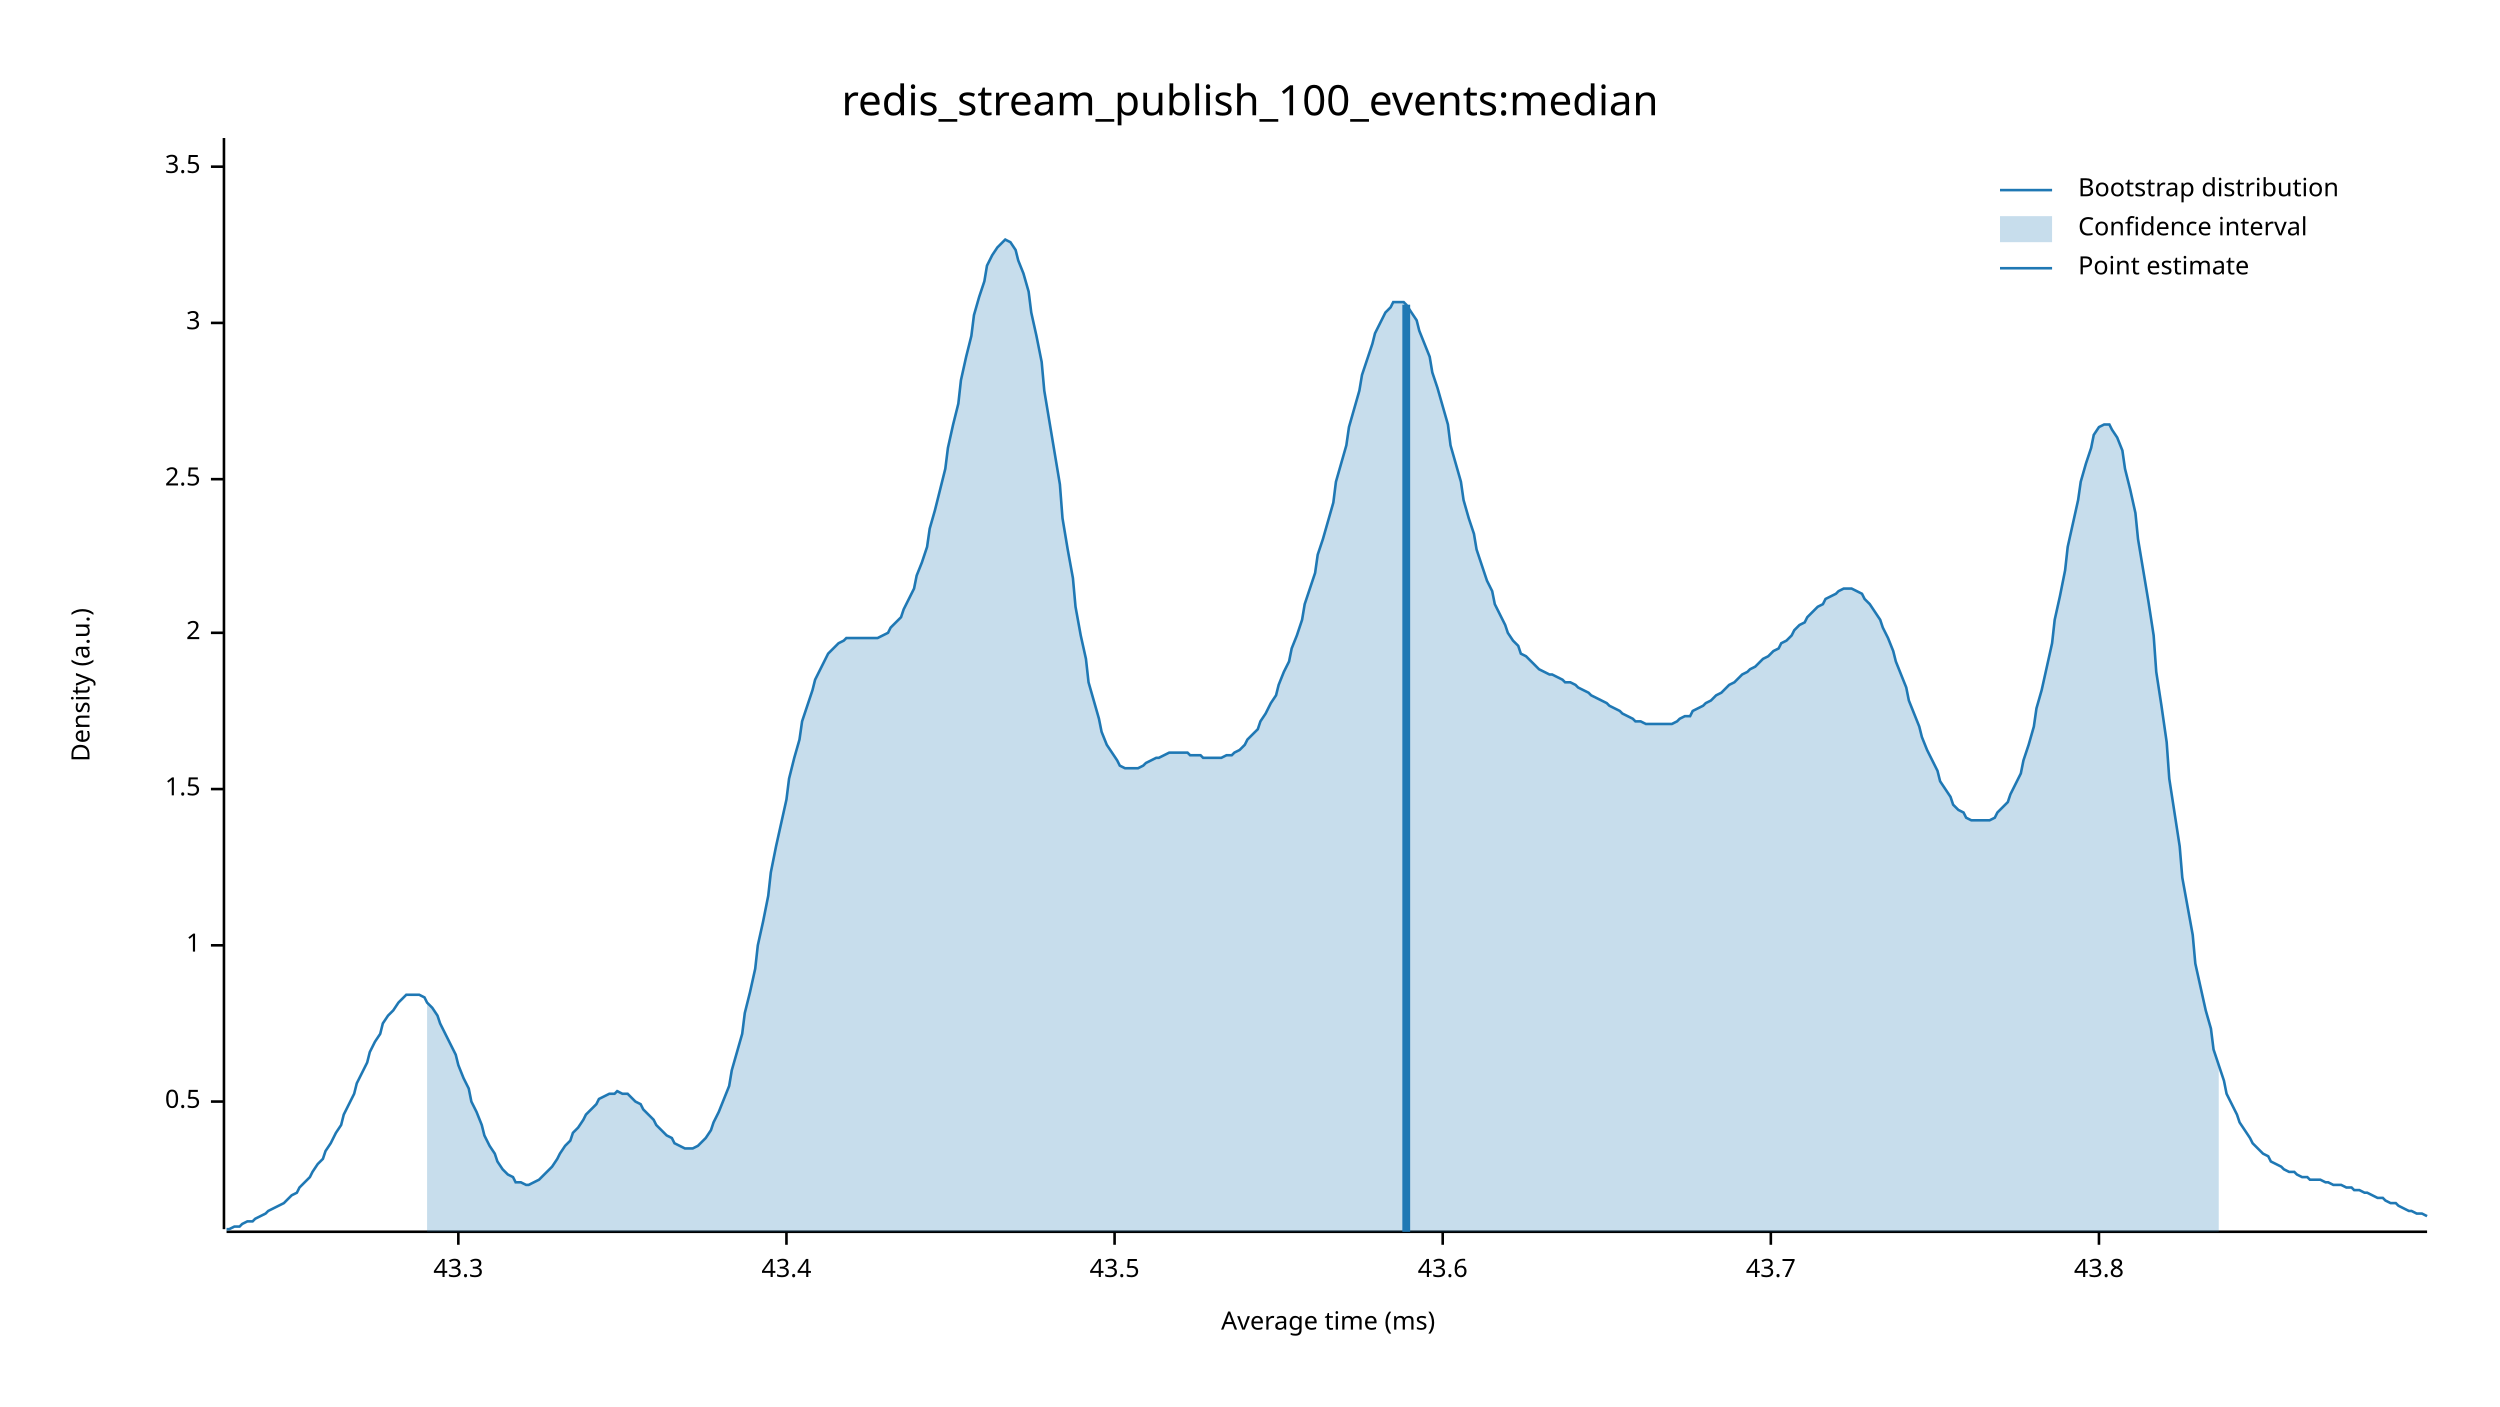
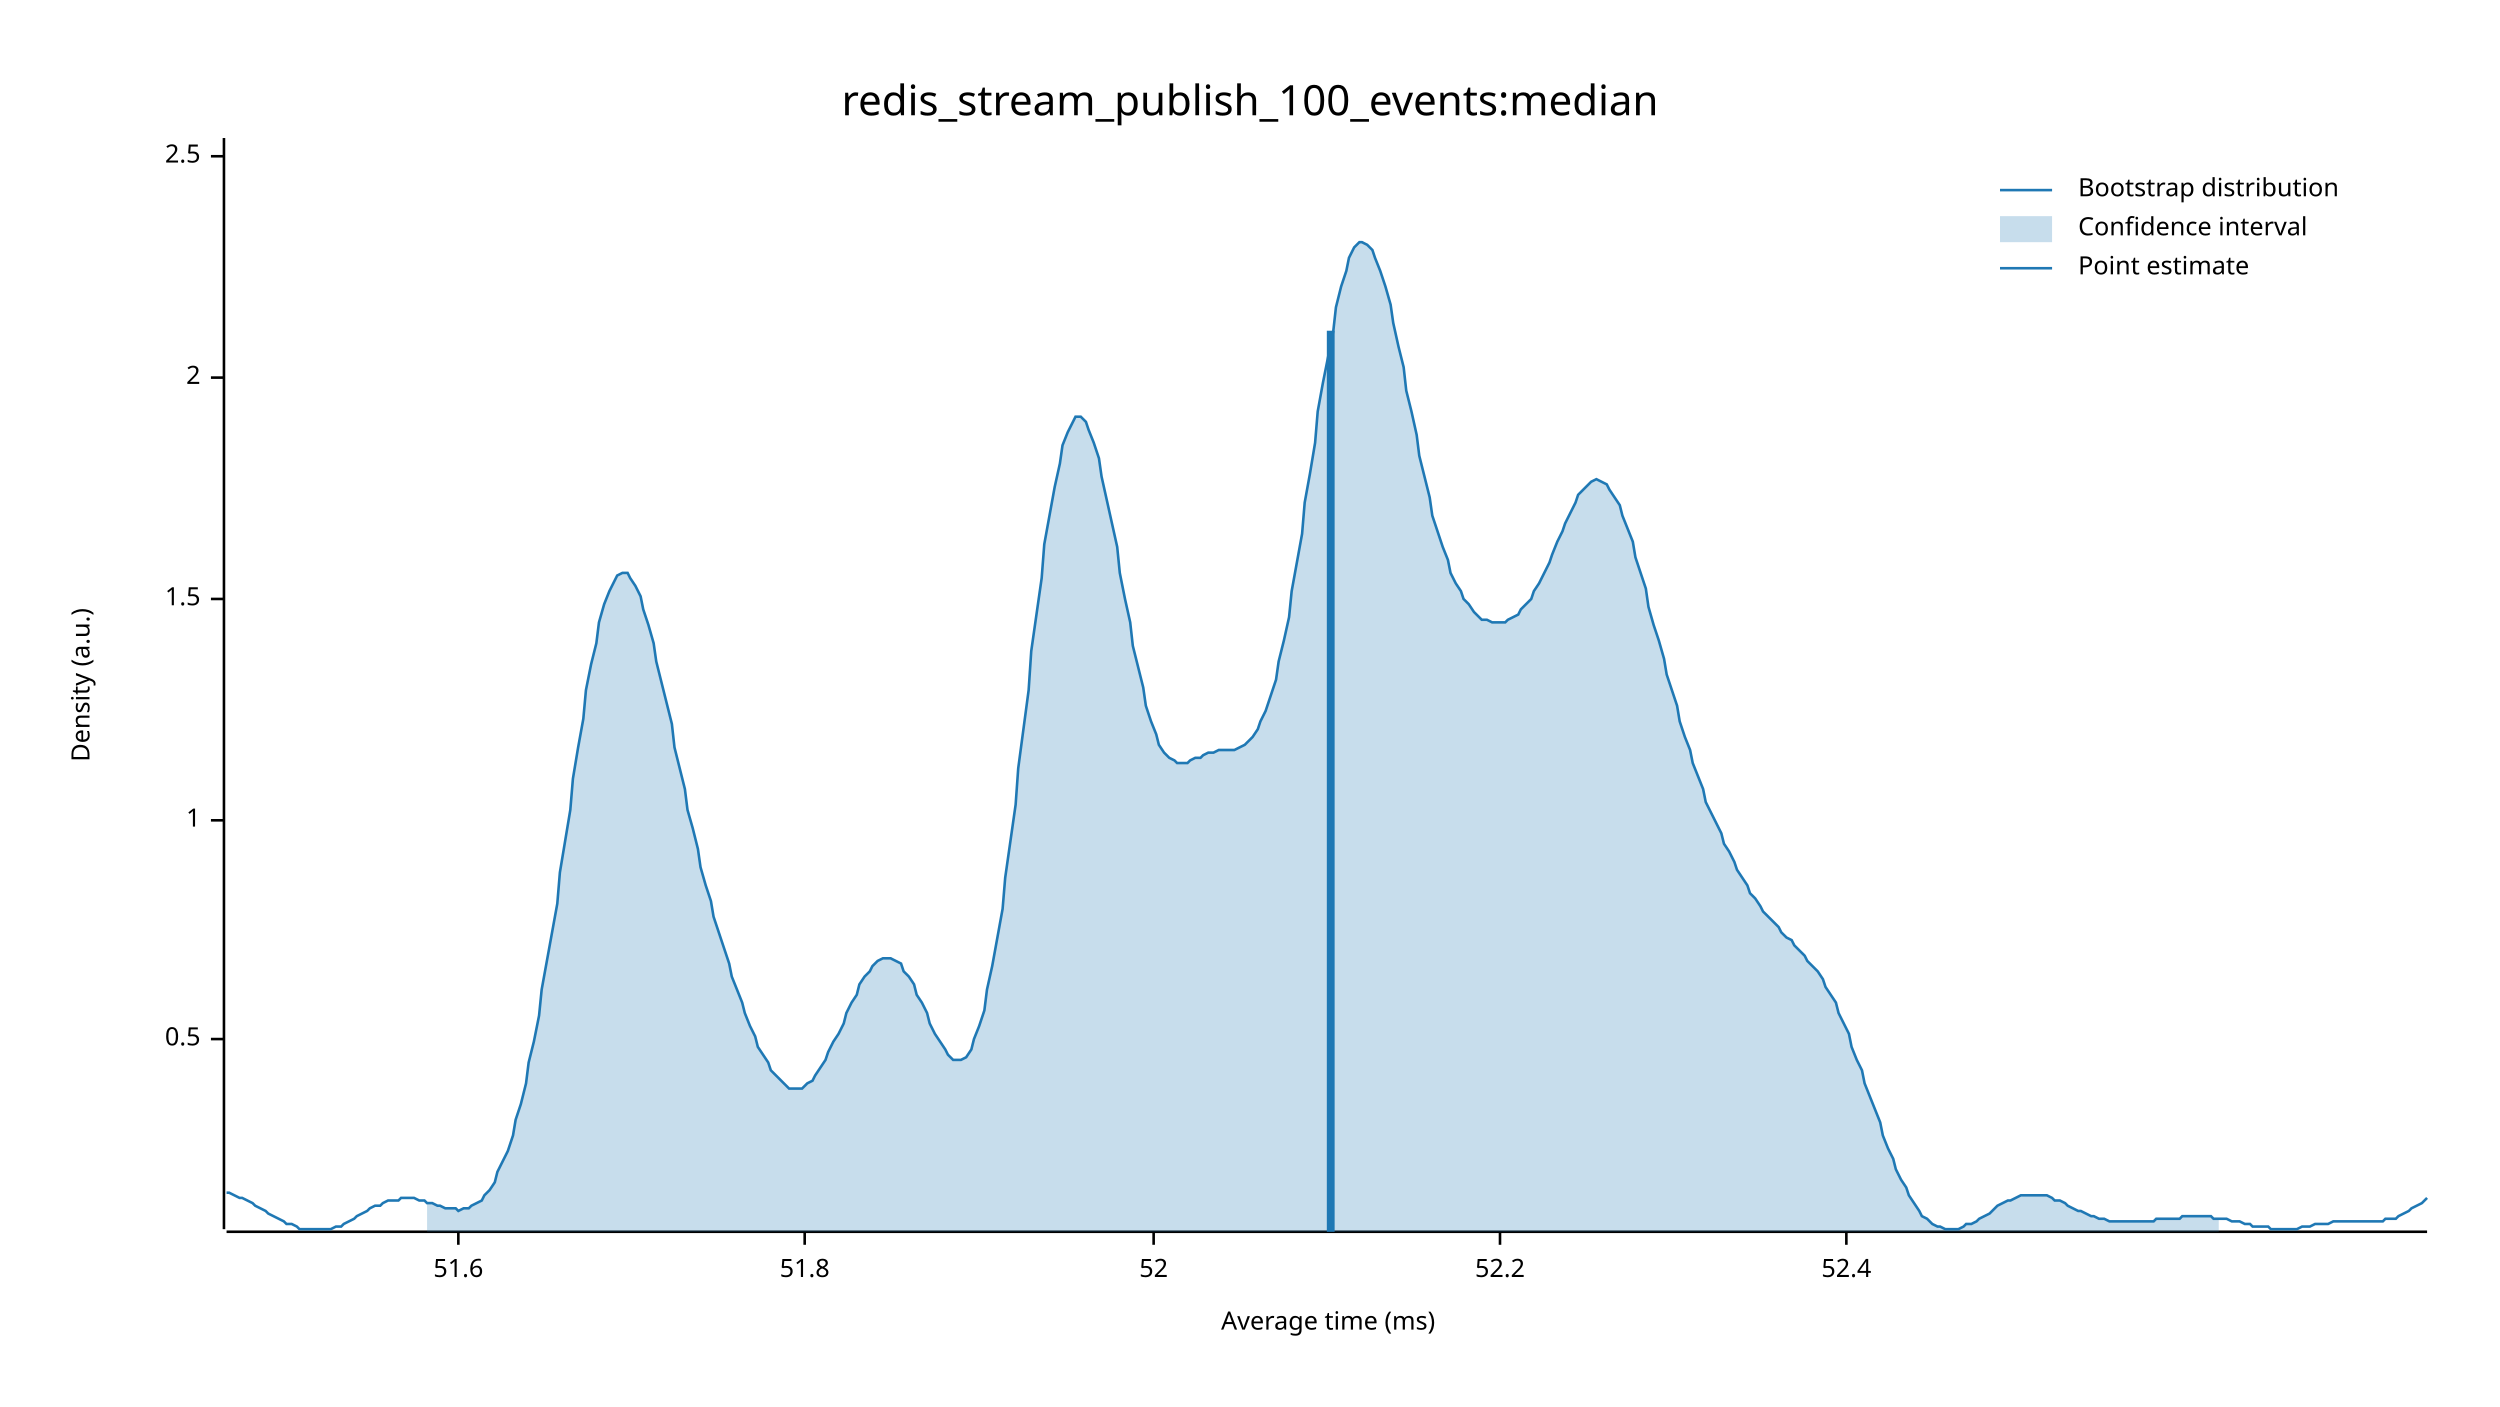
<svg xmlns="http://www.w3.org/2000/svg" width="960" height="540" viewBox="0 0 960 540">
  <text x="480" y="32" dy="0.76em" text-anchor="middle" font-family="sans-serif" font-size="16.129" opacity="1" fill="#000000">
redis_stream_publish_100_events:median
</text>
  <text x="27" y="263" dy="0.76em" text-anchor="middle" font-family="sans-serif" font-size="9.677" opacity="1" fill="#000000" transform="rotate(270, 27, 263)">
Density (a.u.)
</text>
  <text x="510" y="513" dy="-0.5ex" text-anchor="middle" font-family="sans-serif" font-size="9.677" opacity="1" fill="#000000">
Average time (ms)
</text>
  <polyline fill="none" opacity="1" stroke="#000000" stroke-width="1" points="86,53 86,472 " />
-   <text x="77" y="423" dy="0.5ex" text-anchor="end" font-family="sans-serif" font-size="9.677" opacity="1" fill="#000000">
+   <text x="77" y="399" dy="0.5ex" text-anchor="end" font-family="sans-serif" font-size="9.677" opacity="1" fill="#000000">
0.5
</text>
-   <polyline fill="none" opacity="1" stroke="#000000" stroke-width="1" points="81,423 86,423 " />
-   <text x="77" y="363" dy="0.5ex" text-anchor="end" font-family="sans-serif" font-size="9.677" opacity="1" fill="#000000">
+   <polyline fill="none" opacity="1" stroke="#000000" stroke-width="1" points="81,399 86,399 " />
+   <text x="77" y="315" dy="0.5ex" text-anchor="end" font-family="sans-serif" font-size="9.677" opacity="1" fill="#000000">
1
</text>
-   <polyline fill="none" opacity="1" stroke="#000000" stroke-width="1" points="81,363 86,363 " />
-   <text x="77" y="303" dy="0.5ex" text-anchor="end" font-family="sans-serif" font-size="9.677" opacity="1" fill="#000000">
+   <polyline fill="none" opacity="1" stroke="#000000" stroke-width="1" points="81,315 86,315 " />
+   <text x="77" y="230" dy="0.5ex" text-anchor="end" font-family="sans-serif" font-size="9.677" opacity="1" fill="#000000">
1.5
</text>
-   <polyline fill="none" opacity="1" stroke="#000000" stroke-width="1" points="81,303 86,303 " />
-   <text x="77" y="243" dy="0.5ex" text-anchor="end" font-family="sans-serif" font-size="9.677" opacity="1" fill="#000000">
+   <polyline fill="none" opacity="1" stroke="#000000" stroke-width="1" points="81,230 86,230 " />
+   <text x="77" y="145" dy="0.5ex" text-anchor="end" font-family="sans-serif" font-size="9.677" opacity="1" fill="#000000">
2
</text>
-   <polyline fill="none" opacity="1" stroke="#000000" stroke-width="1" points="81,243 86,243 " />
-   <text x="77" y="184" dy="0.5ex" text-anchor="end" font-family="sans-serif" font-size="9.677" opacity="1" fill="#000000">
+   <polyline fill="none" opacity="1" stroke="#000000" stroke-width="1" points="81,145 86,145 " />
+   <text x="77" y="60" dy="0.5ex" text-anchor="end" font-family="sans-serif" font-size="9.677" opacity="1" fill="#000000">
2.5
</text>
-   <polyline fill="none" opacity="1" stroke="#000000" stroke-width="1" points="81,184 86,184 " />
-   <text x="77" y="124" dy="0.5ex" text-anchor="end" font-family="sans-serif" font-size="9.677" opacity="1" fill="#000000">
- 3
- </text>
-   <polyline fill="none" opacity="1" stroke="#000000" stroke-width="1" points="81,124 86,124 " />
-   <text x="77" y="64" dy="0.5ex" text-anchor="end" font-family="sans-serif" font-size="9.677" opacity="1" fill="#000000">
- 3.5
- </text>
-   <polyline fill="none" opacity="1" stroke="#000000" stroke-width="1" points="81,64 86,64 " />
+   <polyline fill="none" opacity="1" stroke="#000000" stroke-width="1" points="81,60 86,60 " />
  <polyline fill="none" opacity="1" stroke="#000000" stroke-width="1" points="87,473 932,473 " />
  <text x="176" y="483" dy="0.76em" text-anchor="middle" font-family="sans-serif" font-size="9.677" opacity="1" fill="#000000">
- 43.3
+ 51.6
</text>
  <polyline fill="none" opacity="1" stroke="#000000" stroke-width="1" points="176,473 176,478 " />
-   <text x="302" y="483" dy="0.76em" text-anchor="middle" font-family="sans-serif" font-size="9.677" opacity="1" fill="#000000">
- 43.4
+   <text x="309" y="483" dy="0.76em" text-anchor="middle" font-family="sans-serif" font-size="9.677" opacity="1" fill="#000000">
+ 51.8
</text>
-   <polyline fill="none" opacity="1" stroke="#000000" stroke-width="1" points="302,473 302,478 " />
-   <text x="428" y="483" dy="0.76em" text-anchor="middle" font-family="sans-serif" font-size="9.677" opacity="1" fill="#000000">
- 43.5
+   <polyline fill="none" opacity="1" stroke="#000000" stroke-width="1" points="309,473 309,478 " />
+   <text x="443" y="483" dy="0.76em" text-anchor="middle" font-family="sans-serif" font-size="9.677" opacity="1" fill="#000000">
+ 52
</text>
-   <polyline fill="none" opacity="1" stroke="#000000" stroke-width="1" points="428,473 428,478 " />
-   <text x="554" y="483" dy="0.76em" text-anchor="middle" font-family="sans-serif" font-size="9.677" opacity="1" fill="#000000">
- 43.6
+   <polyline fill="none" opacity="1" stroke="#000000" stroke-width="1" points="443,473 443,478 " />
+   <text x="576" y="483" dy="0.76em" text-anchor="middle" font-family="sans-serif" font-size="9.677" opacity="1" fill="#000000">
+ 52.2
</text>
-   <polyline fill="none" opacity="1" stroke="#000000" stroke-width="1" points="554,473 554,478 " />
-   <text x="680" y="483" dy="0.76em" text-anchor="middle" font-family="sans-serif" font-size="9.677" opacity="1" fill="#000000">
- 43.7
+   <polyline fill="none" opacity="1" stroke="#000000" stroke-width="1" points="576,473 576,478 " />
+   <text x="709" y="483" dy="0.76em" text-anchor="middle" font-family="sans-serif" font-size="9.677" opacity="1" fill="#000000">
+ 52.4
</text>
-   <polyline fill="none" opacity="1" stroke="#000000" stroke-width="1" points="680,473 680,478 " />
-   <text x="806" y="483" dy="0.76em" text-anchor="middle" font-family="sans-serif" font-size="9.677" opacity="1" fill="#000000">
- 43.8
- </text>
-   <polyline fill="none" opacity="1" stroke="#000000" stroke-width="1" points="806,473 806,478 " />
-   <polyline fill="none" opacity="1" stroke="#1F78B4" stroke-width="1" points="87,472 88,472 90,471 92,471 93,470 95,469 97,469 98,468 100,467 102,466 103,465 105,464 107,463 109,462 110,461 112,459 114,458 115,456 117,454 119,452 120,450 122,447 124,445 125,442 127,439 129,435 131,432 132,428 134,424 136,420 137,416 139,412 141,408 142,404 144,400 146,397 147,393 149,390 151,388 153,385 154,384 156,382 158,382 159,382 161,382 163,383 164,385 166,387 168,390 169,393 171,397 173,401 175,405 176,409 178,414 180,418 181,423 183,427 185,432 186,436 188,440 190,443 191,446 193,449 195,451 197,452 198,454 200,454 202,455 203,455 205,454 207,453 208,452 210,450 212,448 214,445 215,443 217,440 219,438 220,435 222,433 224,430 225,428 227,426 229,424 230,422 232,421 234,420 236,420 237,419 239,420 241,420 242,421 244,423 246,424 247,426 249,428 251,430 252,432 254,434 256,436 258,437 259,439 261,440 263,441 264,441 266,441 268,440 269,439 271,437 273,434 274,431 276,427 278,422 280,417 281,411 283,404 285,397 286,389 288,381 290,372 291,363 293,354 295,344 296,335 298,325 300,316 302,307 303,299 305,291 307,284 308,277 310,271 312,265 313,261 315,257 317,253 318,251 320,249 322,247 324,246 325,245 327,245 329,245 330,245 332,245 334,245 335,245 337,245 339,244 341,243 342,241 344,239 346,237 347,234 349,230 351,226 352,221 354,216 356,210 357,203 359,196 361,188 363,180 364,172 366,163 368,155 369,146 371,137 373,129 374,121 376,114 378,108 379,102 381,98 383,95 385,93 386,92 388,93 390,96 391,100 393,105 395,112 396,120 398,129 400,139 401,150 403,162 405,174 407,186 408,199 410,211 412,222 413,233 415,244 417,253 418,262 420,269 422,276 423,281 425,286 427,289 429,292 430,294 432,295 434,295 435,295 437,295 439,294 440,293 442,292 444,291 445,291 447,290 449,289 451,289 452,289 454,289 456,289 457,290 459,290 461,290 462,291 464,291 466,291 468,291 469,291 471,290 473,290 474,289 476,288 478,286 479,284 481,282 483,280 484,277 486,274 488,270 490,267 491,263 493,258 495,254 496,249 498,244 500,238 501,232 503,226 505,220 506,213 508,207 510,200 512,193 513,185 515,178 517,171 518,164 520,157 522,150 523,144 525,138 527,132 528,128 530,124 532,120 534,118 535,116 537,116 539,116 540,117 542,120 544,123 545,127 547,132 549,137 550,143 552,149 554,156 556,163 557,171 559,178 561,185 562,192 564,199 566,205 567,211 569,217 571,223 573,227 574,232 576,236 578,240 579,243 581,246 583,248 584,251 586,252 588,254 589,255 591,257 593,258 595,259 596,259 598,260 600,261 601,262 603,262 605,263 606,264 608,265 610,266 611,267 613,268 615,269 617,270 618,271 620,272 622,273 623,274 625,275 627,276 628,277 630,277 632,278 633,278 635,278 637,278 639,278 640,278 642,278 644,277 645,276 647,275 649,275 650,273 652,272 654,271 655,270 657,269 659,267 661,266 662,265 664,263 666,262 667,261 669,259 671,258 672,257 674,256 676,254 677,253 679,252 681,250 683,249 684,247 686,246 688,244 689,242 691,240 693,239 694,237 696,235 698,233 700,232 701,230 703,229 705,228 706,227 708,226 710,226 711,226 713,227 715,228 716,230 718,232 720,235 722,238 723,241 725,245 727,250 728,254 730,259 732,264 733,269 735,274 737,279 738,283 740,288 742,292 744,296 745,300 747,303 749,306 750,309 752,311 754,312 755,314 757,315 759,315 760,315 762,315 764,315 766,314 767,312 769,310 771,308 772,305 774,301 776,297 777,292 779,286 781,279 782,272 784,265 786,256 788,247 789,238 791,229 793,219 794,210 796,201 798,192 799,185 801,178 803,172 804,167 806,164 808,163 810,163 811,165 813,168 815,173 816,180 818,188 820,197 821,207 823,219 825,231 827,244 828,258 830,271 832,285 833,299 835,312 837,325 838,337 840,348 842,359 843,370 845,379 847,388 849,395 850,403 852,409 854,415 855,420 857,424 859,428 860,431 862,434 864,437 865,439 867,441 869,443 871,444 872,446 874,447 876,448 877,449 879,450 881,450 882,451 884,452 886,452 887,453 889,453 891,453 893,454 894,454 896,455 898,455 899,455 901,456 903,456 904,457 906,457 908,458 909,458 911,459 913,460 915,460 916,461 918,462 920,462 921,463 923,464 925,465 926,465 928,466 930,466 932,467 " />
-   <polygon opacity="0.25" fill="#1F78B4" points="164,385 166,387 168,390 169,393 171,397 173,401 175,405 176,409 178,414 180,418 181,423 183,427 185,432 186,436 188,440 190,443 191,446 193,449 195,451 197,452 198,454 200,454 202,455 203,455 205,454 207,453 208,452 210,450 212,448 214,445 215,443 217,440 219,438 220,435 222,433 224,430 225,428 227,426 229,424 230,422 232,421 234,420 236,420 237,419 239,420 241,420 242,421 244,423 246,424 247,426 249,428 251,430 252,432 254,434 256,436 258,437 259,439 261,440 263,441 264,441 266,441 268,440 269,439 271,437 273,434 274,431 276,427 278,422 280,417 281,411 283,404 285,397 286,389 288,381 290,372 291,363 293,354 295,344 296,335 298,325 300,316 302,307 303,299 305,291 307,284 308,277 310,271 312,265 313,261 315,257 317,253 318,251 320,249 322,247 324,246 325,245 327,245 329,245 330,245 332,245 334,245 335,245 337,245 339,244 341,243 342,241 344,239 346,237 347,234 349,230 351,226 352,221 354,216 356,210 357,203 359,196 361,188 363,180 364,172 366,163 368,155 369,146 371,137 373,129 374,121 376,114 378,108 379,102 381,98 383,95 385,93 386,92 388,93 390,96 391,100 393,105 395,112 396,120 398,129 400,139 401,150 403,162 405,174 407,186 408,199 410,211 412,222 413,233 415,244 417,253 418,262 420,269 422,276 423,281 425,286 427,289 429,292 430,294 432,295 434,295 435,295 437,295 439,294 440,293 442,292 444,291 445,291 447,290 449,289 451,289 452,289 454,289 456,289 457,290 459,290 461,290 462,291 464,291 466,291 468,291 469,291 471,290 473,290 474,289 476,288 478,286 479,284 481,282 483,280 484,277 486,274 488,270 490,267 491,263 493,258 495,254 496,249 498,244 500,238 501,232 503,226 505,220 506,213 508,207 510,200 512,193 513,185 515,178 517,171 518,164 520,157 522,150 523,144 525,138 527,132 528,128 530,124 532,120 534,118 535,116 537,116 539,116 540,117 542,120 544,123 545,127 547,132 549,137 550,143 552,149 554,156 556,163 557,171 559,178 561,185 562,192 564,199 566,205 567,211 569,217 571,223 573,227 574,232 576,236 578,240 579,243 581,246 583,248 584,251 586,252 588,254 589,255 591,257 593,258 595,259 596,259 598,260 600,261 601,262 603,262 605,263 606,264 608,265 610,266 611,267 613,268 615,269 617,270 618,271 620,272 622,273 623,274 625,275 627,276 628,277 630,277 632,278 633,278 635,278 637,278 639,278 640,278 642,278 644,277 645,276 647,275 649,275 650,273 652,272 654,271 655,270 657,269 659,267 661,266 662,265 664,263 666,262 667,261 669,259 671,258 672,257 674,256 676,254 677,253 679,252 681,250 683,249 684,247 686,246 688,244 689,242 691,240 693,239 694,237 696,235 698,233 700,232 701,230 703,229 705,228 706,227 708,226 710,226 711,226 713,227 715,228 716,230 718,232 720,235 722,238 723,241 725,245 727,250 728,254 730,259 732,264 733,269 735,274 737,279 738,283 740,288 742,292 744,296 745,300 747,303 749,306 750,309 752,311 754,312 755,314 757,315 759,315 760,315 762,315 764,315 766,314 767,312 769,310 771,308 772,305 774,301 776,297 777,292 779,286 781,279 782,272 784,265 786,256 788,247 789,238 791,229 793,219 794,210 796,201 798,192 799,185 801,178 803,172 804,167 806,164 808,163 810,163 811,165 813,168 815,173 816,180 818,188 820,197 821,207 823,219 825,231 827,244 828,258 830,271 832,285 833,299 835,312 837,325 838,337 840,348 842,359 843,370 845,379 847,388 849,395 850,403 852,409 852,473 164,473 " />
-   <polyline fill="none" opacity="1" stroke="#1F78B4" stroke-width="3" points="540,473 540,117 " />
+   <polyline fill="none" opacity="1" stroke="#000000" stroke-width="1" points="709,473 709,478 " />
+   <polyline fill="none" opacity="1" stroke="#1F78B4" stroke-width="1" points="87,458 88,458 90,459 92,460 93,460 95,461 97,462 98,463 100,464 102,465 103,466 105,467 107,468 109,469 110,470 112,470 114,471 115,472 117,472 119,472 120,472 122,472 124,472 125,472 127,472 129,471 131,471 132,470 134,469 136,468 137,467 139,466 141,465 142,464 144,463 146,463 147,462 149,461 151,461 153,461 154,460 156,460 158,460 159,460 161,461 163,461 164,462 166,462 168,463 169,463 171,464 173,464 175,464 176,465 178,464 180,464 181,463 183,462 185,461 186,459 188,457 190,454 191,450 193,446 195,442 197,436 198,430 200,424 202,416 203,408 205,400 207,390 208,380 210,369 212,358 214,347 215,335 217,323 219,311 220,299 222,287 224,276 225,265 227,255 229,247 230,239 232,232 234,227 236,223 237,221 239,220 241,220 242,222 244,225 246,229 247,234 249,240 251,247 252,254 254,262 256,270 258,278 259,287 261,295 263,303 264,311 266,318 268,326 269,333 271,340 273,346 274,352 276,358 278,364 280,370 281,375 283,380 285,385 286,389 288,394 290,398 291,402 293,405 295,408 296,411 298,413 300,415 302,417 303,418 305,418 307,418 308,418 310,416 312,415 313,413 315,410 317,407 318,404 320,400 322,397 324,393 325,389 327,385 329,382 330,378 332,375 334,373 335,371 337,369 339,368 341,368 342,368 344,369 346,370 347,373 349,375 351,378 352,382 354,385 356,389 357,393 359,397 361,400 363,403 364,405 366,407 368,407 369,407 371,406 373,403 374,399 376,394 378,388 379,380 381,371 383,360 385,349 386,337 388,323 390,309 391,295 393,280 395,265 396,250 398,236 400,222 401,209 403,198 405,187 407,178 408,171 410,166 412,162 413,160 415,160 417,162 418,165 420,170 422,176 423,183 425,192 427,201 429,210 430,220 432,230 434,239 435,248 437,256 439,264 440,271 442,277 444,282 445,286 447,289 449,291 451,292 452,293 454,293 456,293 457,292 459,291 461,291 462,290 464,289 466,289 468,288 469,288 471,288 473,288 474,288 476,287 478,286 479,285 481,283 483,280 484,277 486,273 488,267 490,261 491,254 493,246 495,237 496,227 498,216 500,205 501,193 503,182 505,170 506,158 508,147 510,137 512,127 513,118 515,110 517,104 518,99 520,95 522,93 523,93 525,94 527,96 528,99 530,104 532,110 534,117 535,124 537,133 539,141 540,150 542,158 544,167 545,175 547,183 549,191 550,198 552,204 554,210 556,215 557,220 559,224 561,227 562,230 564,232 566,235 567,236 569,238 571,238 573,239 574,239 576,239 578,239 579,238 581,237 583,236 584,234 586,232 588,230 589,227 591,224 593,220 595,216 596,213 598,208 600,204 601,201 603,197 605,193 606,190 608,188 610,186 611,185 613,184 615,185 617,186 618,188 620,191 622,194 623,198 625,203 627,208 628,214 630,220 632,226 633,233 635,240 637,246 639,253 640,259 642,265 644,271 645,277 647,283 649,288 650,293 652,298 654,303 655,308 657,312 659,316 661,320 662,324 664,327 666,331 667,334 669,337 671,340 672,343 674,345 676,348 677,350 679,352 681,354 683,356 684,358 686,360 688,361 689,363 691,365 693,367 694,369 696,371 698,373 700,376 701,379 703,382 705,385 706,389 708,393 710,397 711,402 713,407 715,411 716,416 718,421 720,426 722,431 723,436 725,441 727,445 728,449 730,453 732,456 733,459 735,462 737,465 738,467 740,468 742,470 744,471 745,471 747,472 749,472 750,472 752,472 754,471 755,470 757,470 759,469 760,468 762,467 764,466 766,464 767,463 769,462 771,461 772,461 774,460 776,459 777,459 779,459 781,459 782,459 784,459 786,459 788,460 789,461 791,461 793,462 794,463 796,464 798,465 799,465 801,466 803,467 804,467 806,468 808,468 810,469 811,469 813,469 815,469 816,469 818,469 820,469 821,469 823,469 825,469 827,469 828,468 830,468 832,468 833,468 835,468 837,468 838,467 840,467 842,467 843,467 845,467 847,467 849,467 850,468 852,468 854,468 855,468 857,469 859,469 860,469 862,470 864,470 865,471 867,471 869,471 871,471 872,472 874,472 876,472 877,472 879,472 881,472 882,472 884,471 886,471 887,471 889,470 891,470 893,470 894,470 896,469 898,469 899,469 901,469 903,469 904,469 906,469 908,469 909,469 911,469 913,469 915,469 916,468 918,468 920,468 921,467 923,466 925,465 926,464 928,463 930,462 932,460 " />
+   <polygon opacity="0.25" fill="#1F78B4" points="164,462 166,462 168,463 169,463 171,464 173,464 175,464 176,465 178,464 180,464 181,463 183,462 185,461 186,459 188,457 190,454 191,450 193,446 195,442 197,436 198,430 200,424 202,416 203,408 205,400 207,390 208,380 210,369 212,358 214,347 215,335 217,323 219,311 220,299 222,287 224,276 225,265 227,255 229,247 230,239 232,232 234,227 236,223 237,221 239,220 241,220 242,222 244,225 246,229 247,234 249,240 251,247 252,254 254,262 256,270 258,278 259,287 261,295 263,303 264,311 266,318 268,326 269,333 271,340 273,346 274,352 276,358 278,364 280,370 281,375 283,380 285,385 286,389 288,394 290,398 291,402 293,405 295,408 296,411 298,413 300,415 302,417 303,418 305,418 307,418 308,418 310,416 312,415 313,413 315,410 317,407 318,404 320,400 322,397 324,393 325,389 327,385 329,382 330,378 332,375 334,373 335,371 337,369 339,368 341,368 342,368 344,369 346,370 347,373 349,375 351,378 352,382 354,385 356,389 357,393 359,397 361,400 363,403 364,405 366,407 368,407 369,407 371,406 373,403 374,399 376,394 378,388 379,380 381,371 383,360 385,349 386,337 388,323 390,309 391,295 393,280 395,265 396,250 398,236 400,222 401,209 403,198 405,187 407,178 408,171 410,166 412,162 413,160 415,160 417,162 418,165 420,170 422,176 423,183 425,192 427,201 429,210 430,220 432,230 434,239 435,248 437,256 439,264 440,271 442,277 444,282 445,286 447,289 449,291 451,292 452,293 454,293 456,293 457,292 459,291 461,291 462,290 464,289 466,289 468,288 469,288 471,288 473,288 474,288 476,287 478,286 479,285 481,283 483,280 484,277 486,273 488,267 490,261 491,254 493,246 495,237 496,227 498,216 500,205 501,193 503,182 505,170 506,158 508,147 510,137 512,127 513,118 515,110 517,104 518,99 520,95 522,93 523,93 525,94 527,96 528,99 530,104 532,110 534,117 535,124 537,133 539,141 540,150 542,158 544,167 545,175 547,183 549,191 550,198 552,204 554,210 556,215 557,220 559,224 561,227 562,230 564,232 566,235 567,236 569,238 571,238 573,239 574,239 576,239 578,239 579,238 581,237 583,236 584,234 586,232 588,230 589,227 591,224 593,220 595,216 596,213 598,208 600,204 601,201 603,197 605,193 606,190 608,188 610,186 611,185 613,184 615,185 617,186 618,188 620,191 622,194 623,198 625,203 627,208 628,214 630,220 632,226 633,233 635,240 637,246 639,253 640,259 642,265 644,271 645,277 647,283 649,288 650,293 652,298 654,303 655,308 657,312 659,316 661,320 662,324 664,327 666,331 667,334 669,337 671,340 672,343 674,345 676,348 677,350 679,352 681,354 683,356 684,358 686,360 688,361 689,363 691,365 693,367 694,369 696,371 698,373 700,376 701,379 703,382 705,385 706,389 708,393 710,397 711,402 713,407 715,411 716,416 718,421 720,426 722,431 723,436 725,441 727,445 728,449 730,453 732,456 733,459 735,462 737,465 738,467 740,468 742,470 744,471 745,471 747,472 749,472 750,472 752,472 754,471 755,470 757,470 759,469 760,468 762,467 764,466 766,464 767,463 769,462 771,461 772,461 774,460 776,459 777,459 779,459 781,459 782,459 784,459 786,459 788,460 789,461 791,461 793,462 794,463 796,464 798,465 799,465 801,466 803,467 804,467 806,468 808,468 810,469 811,469 813,469 815,469 816,469 818,469 820,469 821,469 823,469 825,469 827,469 828,468 830,468 832,468 833,468 835,468 837,468 838,467 840,467 842,467 843,467 845,467 847,467 849,467 850,468 852,468 852,473 164,473 " />
+   <polyline fill="none" opacity="1" stroke="#1F78B4" stroke-width="3" points="511,473 511,127 " />
  <text x="798" y="68" dy="0.76em" text-anchor="start" font-family="sans-serif" font-size="9.677" opacity="1" fill="#000000">
Bootstrap distribution
</text>
  <text x="798" y="83" dy="0.76em" text-anchor="start" font-family="sans-serif" font-size="9.677" opacity="1" fill="#000000">
Confidence interval
</text>
  <text x="798" y="98" dy="0.76em" text-anchor="start" font-family="sans-serif" font-size="9.677" opacity="1" fill="#000000">
Point estimate
</text>
  <polyline fill="none" opacity="1" stroke="#1F78B4" stroke-width="1" points="768,73 788,73 " />
  <rect x="768" y="83" width="20" height="10" opacity="0.25" fill="#1F78B4" stroke="none" />
  <polyline fill="none" opacity="1" stroke="#1F78B4" stroke-width="1" points="768,103 788,103 " />
</svg>
